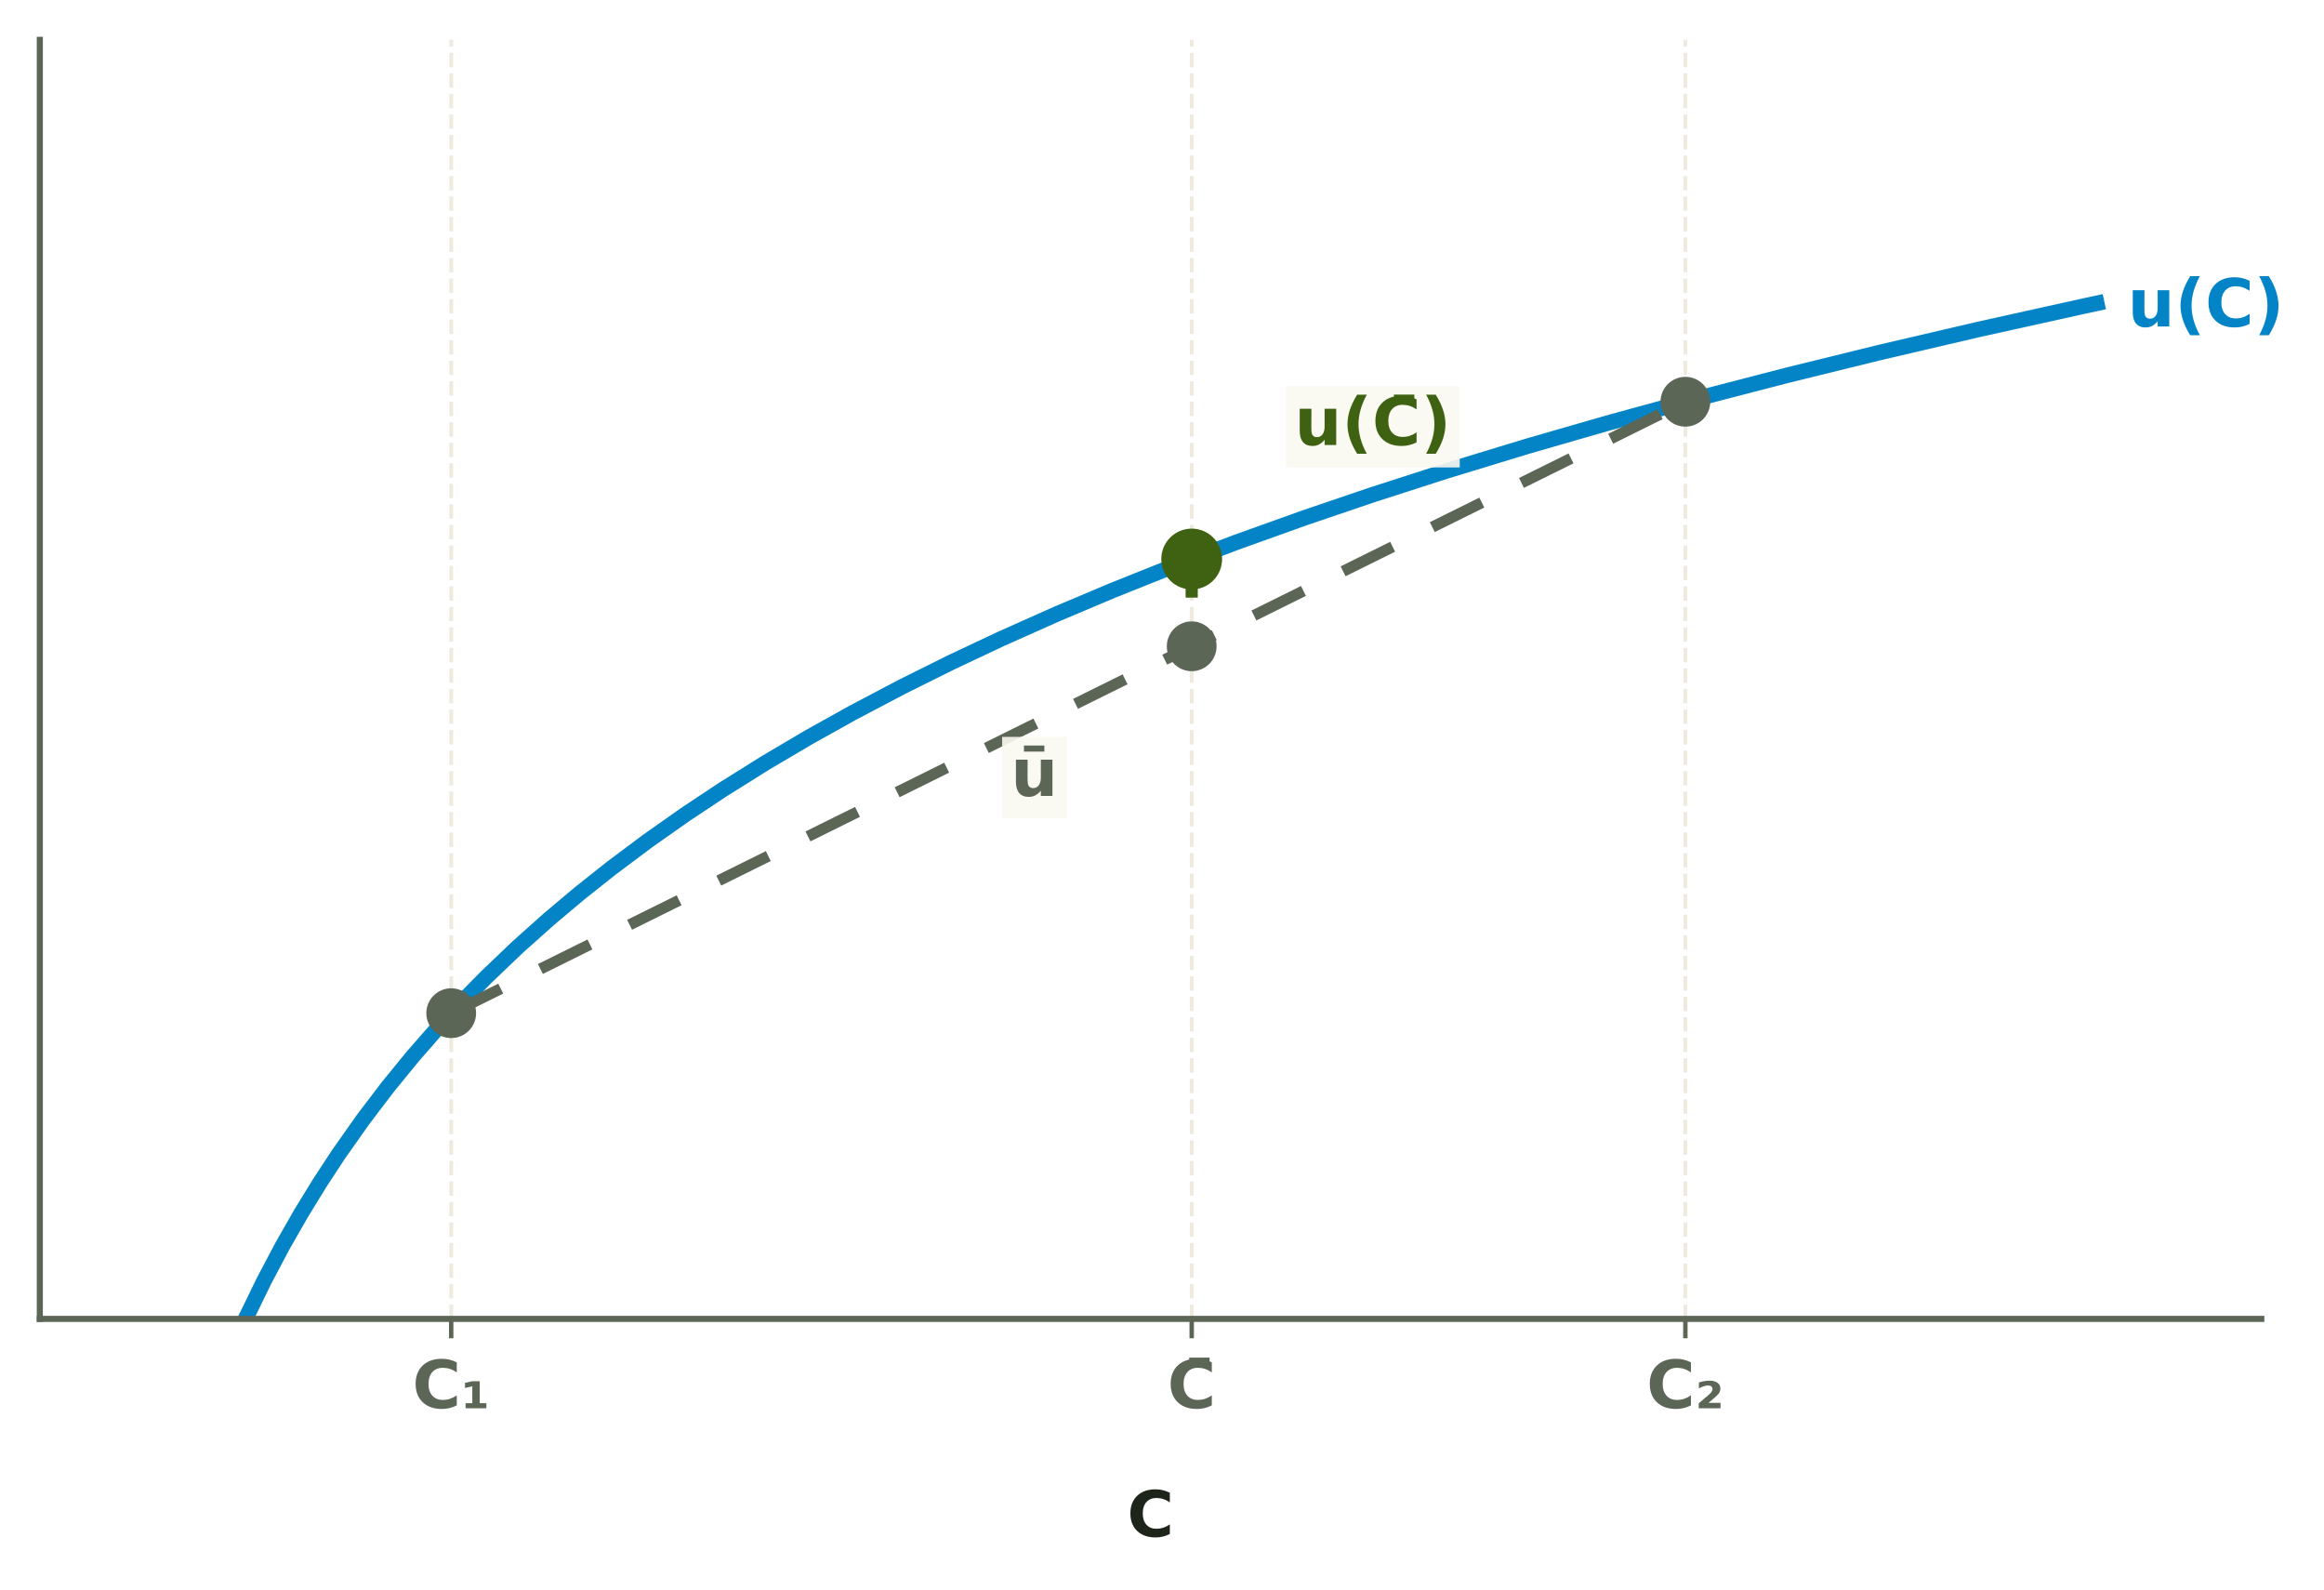
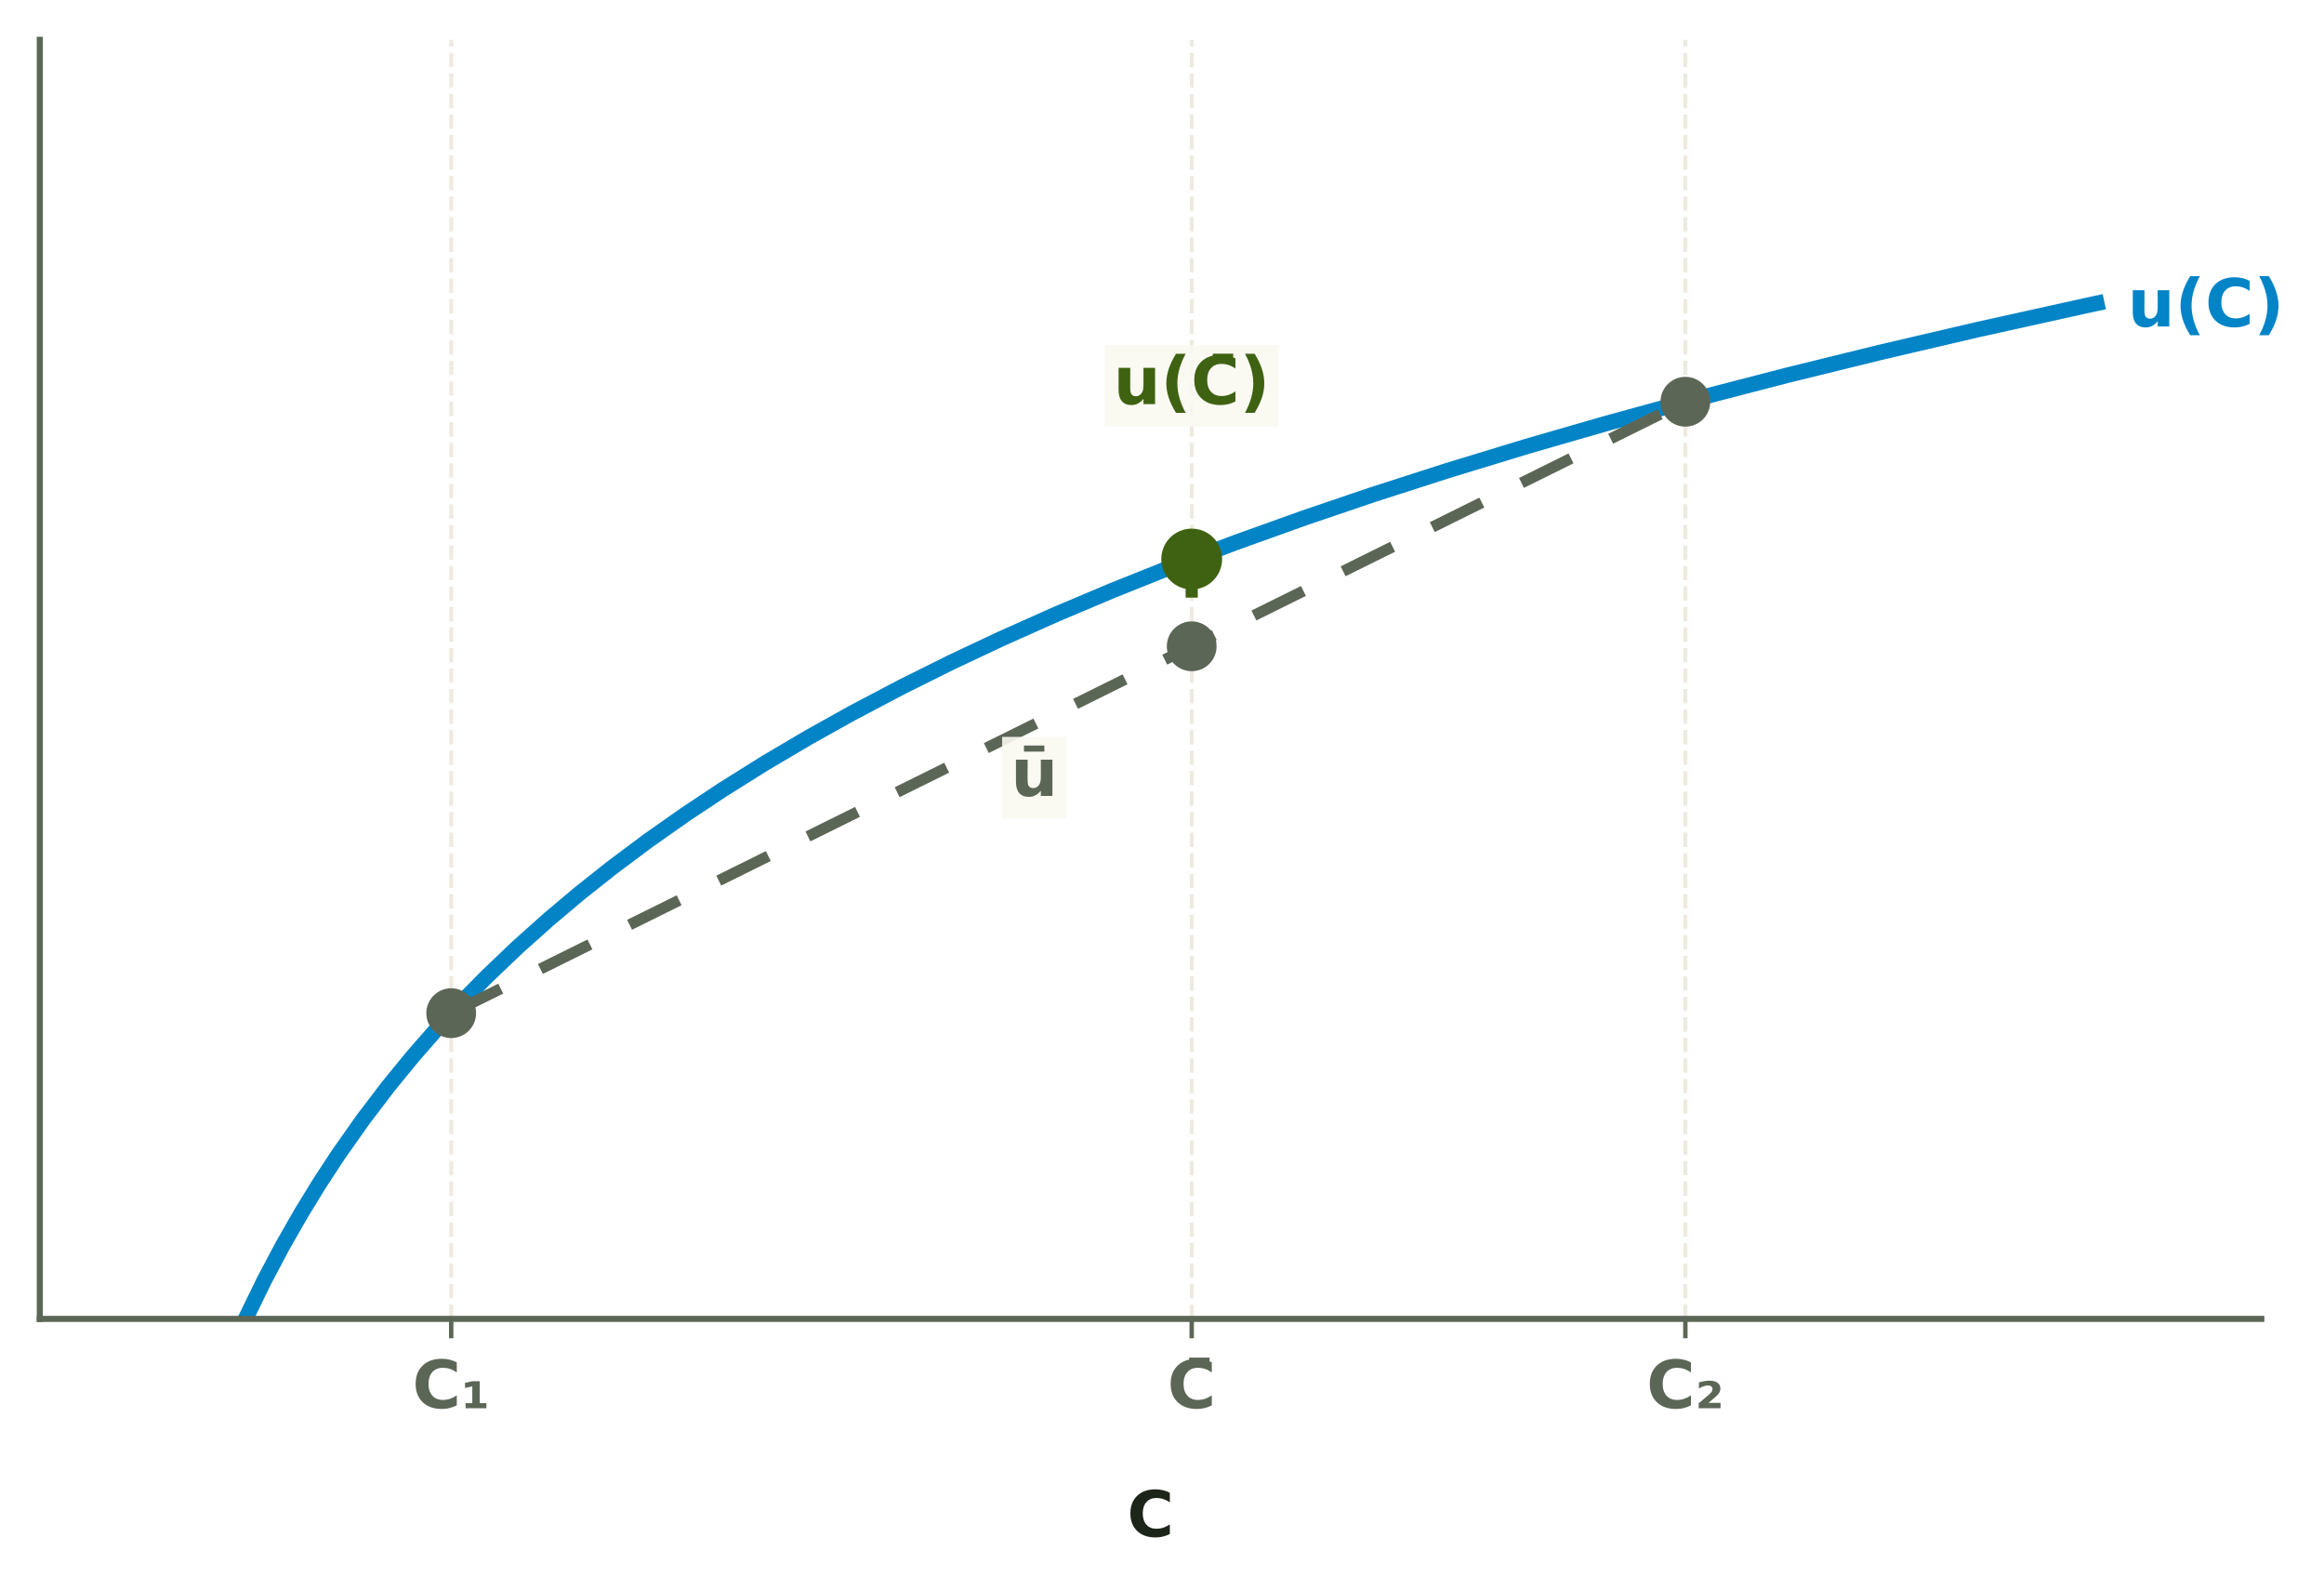
<svg xmlns="http://www.w3.org/2000/svg" xmlns:xlink="http://www.w3.org/1999/xlink" width="420.298pt" height="287.408pt" viewBox="0 0 420.298 287.408" version="1.1">
  <defs>
    <style type="text/css">*{stroke-linejoin: round; stroke-linecap: butt}</style>
  </defs>
  <g id="figure_1">
    <g id="patch_1">
      <path d="M 0 287.408  L 420.298 287.408  L 420.298 0  L 0 0  L 0 287.408  z " style="fill: none; opacity: 0" />
    </g>
    <g id="axes_1">
      <g id="patch_2">
        <path d="M 7.2 238.464  L 408.96 238.464  L 408.96 7.2  L 7.2 7.2  L 7.2 238.464  z " style="fill: none" />
      </g>
      <g id="matplotlib.axis_1">
        <g id="xtick_1">
          <g id="line2d_1">
            <path d="M 81.6 238.464  L 81.6 7.2  " clip-path="url(#p5d6d71d4d6)" style="fill: none; stroke-dasharray: 2.59,1.12; stroke-dashoffset: 0; stroke: #e2dccb; stroke-opacity: 0.6; stroke-width: 0.7" />
          </g>
          <g id="line2d_2">
            <defs>
              <path id="m096bc9ec4f" d="M 0 0  L 0 3.5  " style="stroke: #5c6656; stroke-width: 0.8" />
            </defs>
            <g>
              <use xlink:href="#m096bc9ec4f" x="81.6" y="238.464" style="fill: #5c6656; stroke: #5c6656; stroke-width: 0.8" />
            </g>
          </g>
          <g id="text_1">
            <g style="fill: #5c6656" transform="translate(74.56875 254.5821) scale(0.12 -0.12)">
              <defs>
                <path id="DejaVuSans-Bold-43" d="M 4288 256  Q 3956 84 3597 -3  Q 3238 -91 2847 -91  Q 1681 -91 1000 561  Q 319 1213 319 2328  Q 319 3447 1000 4098  Q 1681 4750 2847 4750  Q 3238 4750 3597 4662  Q 3956 4575 4288 4403  L 4288 3438  Q 3953 3666 3628 3772  Q 3303 3878 2944 3878  Q 2300 3878 1931 3465  Q 1563 3053 1563 2328  Q 1563 1606 1931 1193  Q 2300 781 2944 781  Q 3303 781 3628 887  Q 3953 994 4288 1222  L 4288 256  z " transform="scale(0.015625)" />
                <path id="DejaVuSans-Bold-2081" d="M 441 466  L 1088 466  L 1088 2094  L 384 1932  L 384 2432  L 1100 2585  L 1806 2585  L 1806 466  L 2444 466  L 2444 -24  L 441 -24  L 441 466  z " transform="scale(0.015625)" />
              </defs>
              <use xlink:href="#DejaVuSans-Bold-43" />
              <use xlink:href="#DejaVuSans-Bold-2081" x="73.389" />
            </g>
          </g>
        </g>
        <g id="xtick_2">
          <g id="line2d_3">
            <path d="M 215.52 238.464  L 215.52 7.2  " clip-path="url(#p5d6d71d4d6)" style="fill: none; stroke-dasharray: 2.59,1.12; stroke-dashoffset: 0; stroke: #e2dccb; stroke-opacity: 0.6; stroke-width: 0.7" />
          </g>
          <g id="line2d_4">
            <g>
              <use xlink:href="#m096bc9ec4f" x="215.52" y="238.464" style="fill: #5c6656; stroke: #5c6656; stroke-width: 0.8" />
            </g>
          </g>
          <g id="text_2">
            <g style="fill: #5c6656" transform="translate(211.1166 254.5821) scale(0.12 -0.12)">
              <defs>
                <path id="DejaVuSans-Bold-304" d="M -2592 4863  L -624 4863  L -624 4275  L -2592 4275  L -2592 4863  z " transform="scale(0.015625)" />
              </defs>
              <use xlink:href="#DejaVuSans-Bold-43" />
              <use xlink:href="#DejaVuSans-Bold-304" x="73.389" />
            </g>
          </g>
        </g>
        <g id="xtick_3">
          <g id="line2d_5">
            <path d="M 304.8 238.464  L 304.8 7.2  " clip-path="url(#p5d6d71d4d6)" style="fill: none; stroke-dasharray: 2.59,1.12; stroke-dashoffset: 0; stroke: #e2dccb; stroke-opacity: 0.6; stroke-width: 0.7" />
          </g>
          <g id="line2d_6">
            <g>
              <use xlink:href="#m096bc9ec4f" x="304.8" y="238.464" style="fill: #5c6656; stroke: #5c6656; stroke-width: 0.8" />
            </g>
          </g>
          <g id="text_3">
            <g style="fill: #5c6656" transform="translate(297.7688 254.5821) scale(0.12 -0.12)">
              <defs>
                <path id="DejaVuSans-Bold-2082" d="M 1288 501  L 2444 501  L 2444 -24  L 341 -24  L 341 454  L 1319 1285  Q 1509 1451 1590 1576  Q 1672 1701 1672 1826  Q 1672 1982 1558 2079  Q 1444 2176 1259 2176  Q 1066 2176 844 2105  Q 622 2035 359 1888  L 359 2469  Q 631 2554 886 2596  Q 1141 2638 1375 2638  Q 1869 2638 2150 2436  Q 2431 2235 2431 1888  Q 2431 1663 2320 1474  Q 2209 1285 1894 1016  L 1288 501  z " transform="scale(0.015625)" />
              </defs>
              <use xlink:href="#DejaVuSans-Bold-43" />
              <use xlink:href="#DejaVuSans-Bold-2082" x="73.389" />
            </g>
          </g>
        </g>
        <g id="text_4">
          <g style="fill: #1d241a" transform="translate(203.86 277.816) scale(0.115 -0.115)">
            <use xlink:href="#DejaVuSans-Bold-43" />
          </g>
        </g>
      </g>
      <g id="matplotlib.axis_2" />
      <g id="line2d_7">
        <path d="M 44.4 238.464  L 47.759 231.57  L 51.118 225.224  L 54.478 219.347  L 57.837 213.873  L 61.196 208.75  L 65.675 202.396  L 70.154 196.51  L 74.633 191.029  L 79.112 185.901  L 83.591 181.083  L 88.07 176.539  L 93.668 171.201  L 99.267 166.197  L 104.866 161.49  L 110.464 157.045  L 117.183 152.018  L 123.901 147.29  L 130.619 142.826  L 138.458 137.916  L 146.296 133.29  L 154.134 128.919  L 163.092 124.199  L 172.049 119.744  L 181.007 115.524  L 191.085 111.029  L 201.163 106.775  L 212.36 102.299  L 223.557 98.061  L 235.874 93.646  L 248.191 89.462  L 261.628 85.135  L 276.185 80.698  L 290.741 76.496  L 306.417 72.204  L 323.213 67.849  L 340.009 63.719  L 357.925 59.538  L 376.961 55.323  L 379.2 54.842  L 379.2 54.842  " clip-path="url(#p5d6d71d4d6)" style="fill: none; stroke: #0284c7; stroke-width: 2.8; stroke-linecap: square" />
      </g>
      <g id="line2d_8">
        <path d="M 81.6 183.188  L 304.8 72.636  " clip-path="url(#p5d6d71d4d6)" style="fill: none; stroke-dasharray: 10,8; stroke-dashoffset: 0; stroke: #5c6656; stroke-width: 2" />
      </g>
      <g id="line2d_9">
        <path d="M 215.52 116.857  L 215.52 101.08  " clip-path="url(#p5d6d71d4d6)" style="fill: none; stroke-dasharray: 4.4,4.4; stroke-dashoffset: 0; stroke: #3f6212; stroke-width: 2.2" />
      </g>
      <g id="patch_3">
        <path d="M 7.2 238.464  L 7.2 7.2  " style="fill: none; stroke: #5c6656; stroke-width: 1.1; stroke-linejoin: miter; stroke-linecap: square" />
      </g>
      <g id="patch_4">
        <path d="M 7.2 238.464  L 408.96 238.464  " style="fill: none; stroke: #5c6656; stroke-width: 1.1; stroke-linejoin: miter; stroke-linecap: square" />
      </g>
      <g id="text_5">
        <g style="fill: #0284c7" transform="translate(384.78 59.03503) scale(0.12 -0.12)">
          <defs>
            <path id="DejaVuSans-Bold-75" d="M 500 1363  L 500 3500  L 1625 3500  L 1625 3150  Q 1625 2866 1622 2436  Q 1619 2006 1619 1863  Q 1619 1441 1641 1255  Q 1663 1069 1716 984  Q 1784 875 1895 815  Q 2006 756 2150 756  Q 2500 756 2700 1025  Q 2900 1294 2900 1772  L 2900 3500  L 4019 3500  L 4019 0  L 2900 0  L 2900 506  Q 2647 200 2364 54  Q 2081 -91 1741 -91  Q 1134 -91 817 281  Q 500 653 500 1363  z " transform="scale(0.015625)" />
            <path id="DejaVuSans-Bold-28" d="M 2413 -844  L 1484 -844  Q 1006 -72 778 623  Q 550 1319 550 2003  Q 550 2688 779 3389  Q 1009 4091 1484 4856  L 2413 4856  Q 2013 4116 1813 3408  Q 1613 2700 1613 2009  Q 1613 1319 1811 609  Q 2009 -100 2413 -844  z " transform="scale(0.015625)" />
            <path id="DejaVuSans-Bold-29" d="M 513 -844  Q 913 -100 1113 609  Q 1313 1319 1313 2009  Q 1313 2700 1113 3408  Q 913 4116 513 4856  L 1441 4856  Q 1916 4091 2145 3389  Q 2375 2688 2375 2003  Q 2375 1319 2147 623  Q 1919 -72 1441 -844  L 513 -844  z " transform="scale(0.015625)" />
          </defs>
          <use xlink:href="#DejaVuSans-Bold-75" />
          <use xlink:href="#DejaVuSans-Bold-28" x="71.191" />
          <use xlink:href="#DejaVuSans-Bold-43" x="116.895" />
          <use xlink:href="#DejaVuSans-Bold-29" x="190.283" />
        </g>
      </g>
      <g id="text_6">
        <g id="patch_5">
          <path d="M 181.238 147.968  L 192.9 147.968  L 192.9 133.234  L 181.238 133.234  z " style="fill: #faf8f1; opacity: 0.9" />
        </g>
        <g style="fill: #5c6656" transform="translate(182.7975 143.9121) scale(0.12 -0.12)">
          <defs>
            <path id="DejaVuSans-Bold-16b" d="M 1272 4863  L 3240 4863  L 3240 4275  L 1272 4275  L 1272 4863  z M 500 1363  L 500 3500  L 1625 3500  L 1625 3150  Q 1625 2866 1622 2436  Q 1619 2006 1619 1863  Q 1619 1441 1641 1255  Q 1663 1069 1716 984  Q 1784 875 1895 815  Q 2006 756 2150 756  Q 2500 756 2700 1025  Q 2900 1294 2900 1772  L 2900 3500  L 4019 3500  L 4019 0  L 2900 0  L 2900 506  Q 2647 200 2364 54  Q 2081 -91 1741 -91  Q 1134 -91 817 281  Q 500 653 500 1363  z " transform="scale(0.015625)" />
          </defs>
          <use xlink:href="#DejaVuSans-Bold-16b" />
        </g>
      </g>
      <g id="text_7">
        <g id="patch_6">
-           <path d="M 232.56 84.519  L 263.998 84.519  L 263.998 69.785  L 232.56 69.785  z " style="fill: #faf8f1; opacity: 0.9" />
+           <path d="M 199.801 77.121  L 231.239 77.121  L 231.239 62.387  L 199.801 62.387  z " style="fill: #faf8f1; opacity: 0.9" />
        </g>
-         <g style="fill: #3f6212" transform="translate(234.12 80.46327) scale(0.12 -0.12)">
+         <g style="fill: #3f6212" transform="translate(201.3609 73.06549) scale(0.12 -0.12)">
          <use xlink:href="#DejaVuSans-Bold-75" />
          <use xlink:href="#DejaVuSans-Bold-28" x="71.191" />
          <use xlink:href="#DejaVuSans-Bold-43" x="116.895" />
          <use xlink:href="#DejaVuSans-Bold-304" x="190.283" />
          <use xlink:href="#DejaVuSans-Bold-29" x="190.283" />
        </g>
      </g>
      <g id="line2d_10">
        <defs>
          <path id="mef27521e47" d="M 0 4  C 1.061 4 2.078 3.579 2.828 2.828  C 3.579 2.078 4 1.061 4 0  C 4 -1.061 3.579 -2.078 2.828 -2.828  C 2.078 -3.579 1.061 -4 0 -4  C -1.061 -4 -2.078 -3.579 -2.828 -2.828  C -3.579 -2.078 -4 -1.061 -4 0  C -4 1.061 -3.579 2.078 -2.828 2.828  C -2.078 3.579 -1.061 4 0 4  z " style="stroke: #5c6656" />
        </defs>
        <g clip-path="url(#p5d6d71d4d6)">
          <use xlink:href="#mef27521e47" x="81.6" y="183.188" style="fill: #5c6656; stroke: #5c6656" />
        </g>
      </g>
      <g id="line2d_11">
        <g clip-path="url(#p5d6d71d4d6)">
          <use xlink:href="#mef27521e47" x="304.8" y="72.636" style="fill: #5c6656; stroke: #5c6656" />
        </g>
      </g>
      <g id="line2d_12">
        <g clip-path="url(#p5d6d71d4d6)">
          <use xlink:href="#mef27521e47" x="215.52" y="116.857" style="fill: #5c6656; stroke: #5c6656" />
        </g>
      </g>
      <g id="line2d_13">
        <defs>
          <path id="me2c91f65c1" d="M 0 5  C 1.326 5 2.598 4.473 3.536 3.536  C 4.473 2.598 5 1.326 5 0  C 5 -1.326 4.473 -2.598 3.536 -3.536  C 2.598 -4.473 1.326 -5 0 -5  C -1.326 -5 -2.598 -4.473 -3.536 -3.536  C -4.473 -2.598 -5 -1.326 -5 0  C -5 1.326 -4.473 2.598 -3.536 3.536  C -2.598 4.473 -1.326 5 0 5  z " style="stroke: #3f6212" />
        </defs>
        <g clip-path="url(#p5d6d71d4d6)">
          <use xlink:href="#me2c91f65c1" x="215.52" y="101.08" style="fill: #3f6212; stroke: #3f6212" />
        </g>
      </g>
    </g>
  </g>
  <defs>
    <clipPath id="p5d6d71d4d6">
      <rect x="7.2" y="7.2" width="401.76" height="231.264" />
    </clipPath>
  </defs>
</svg>
